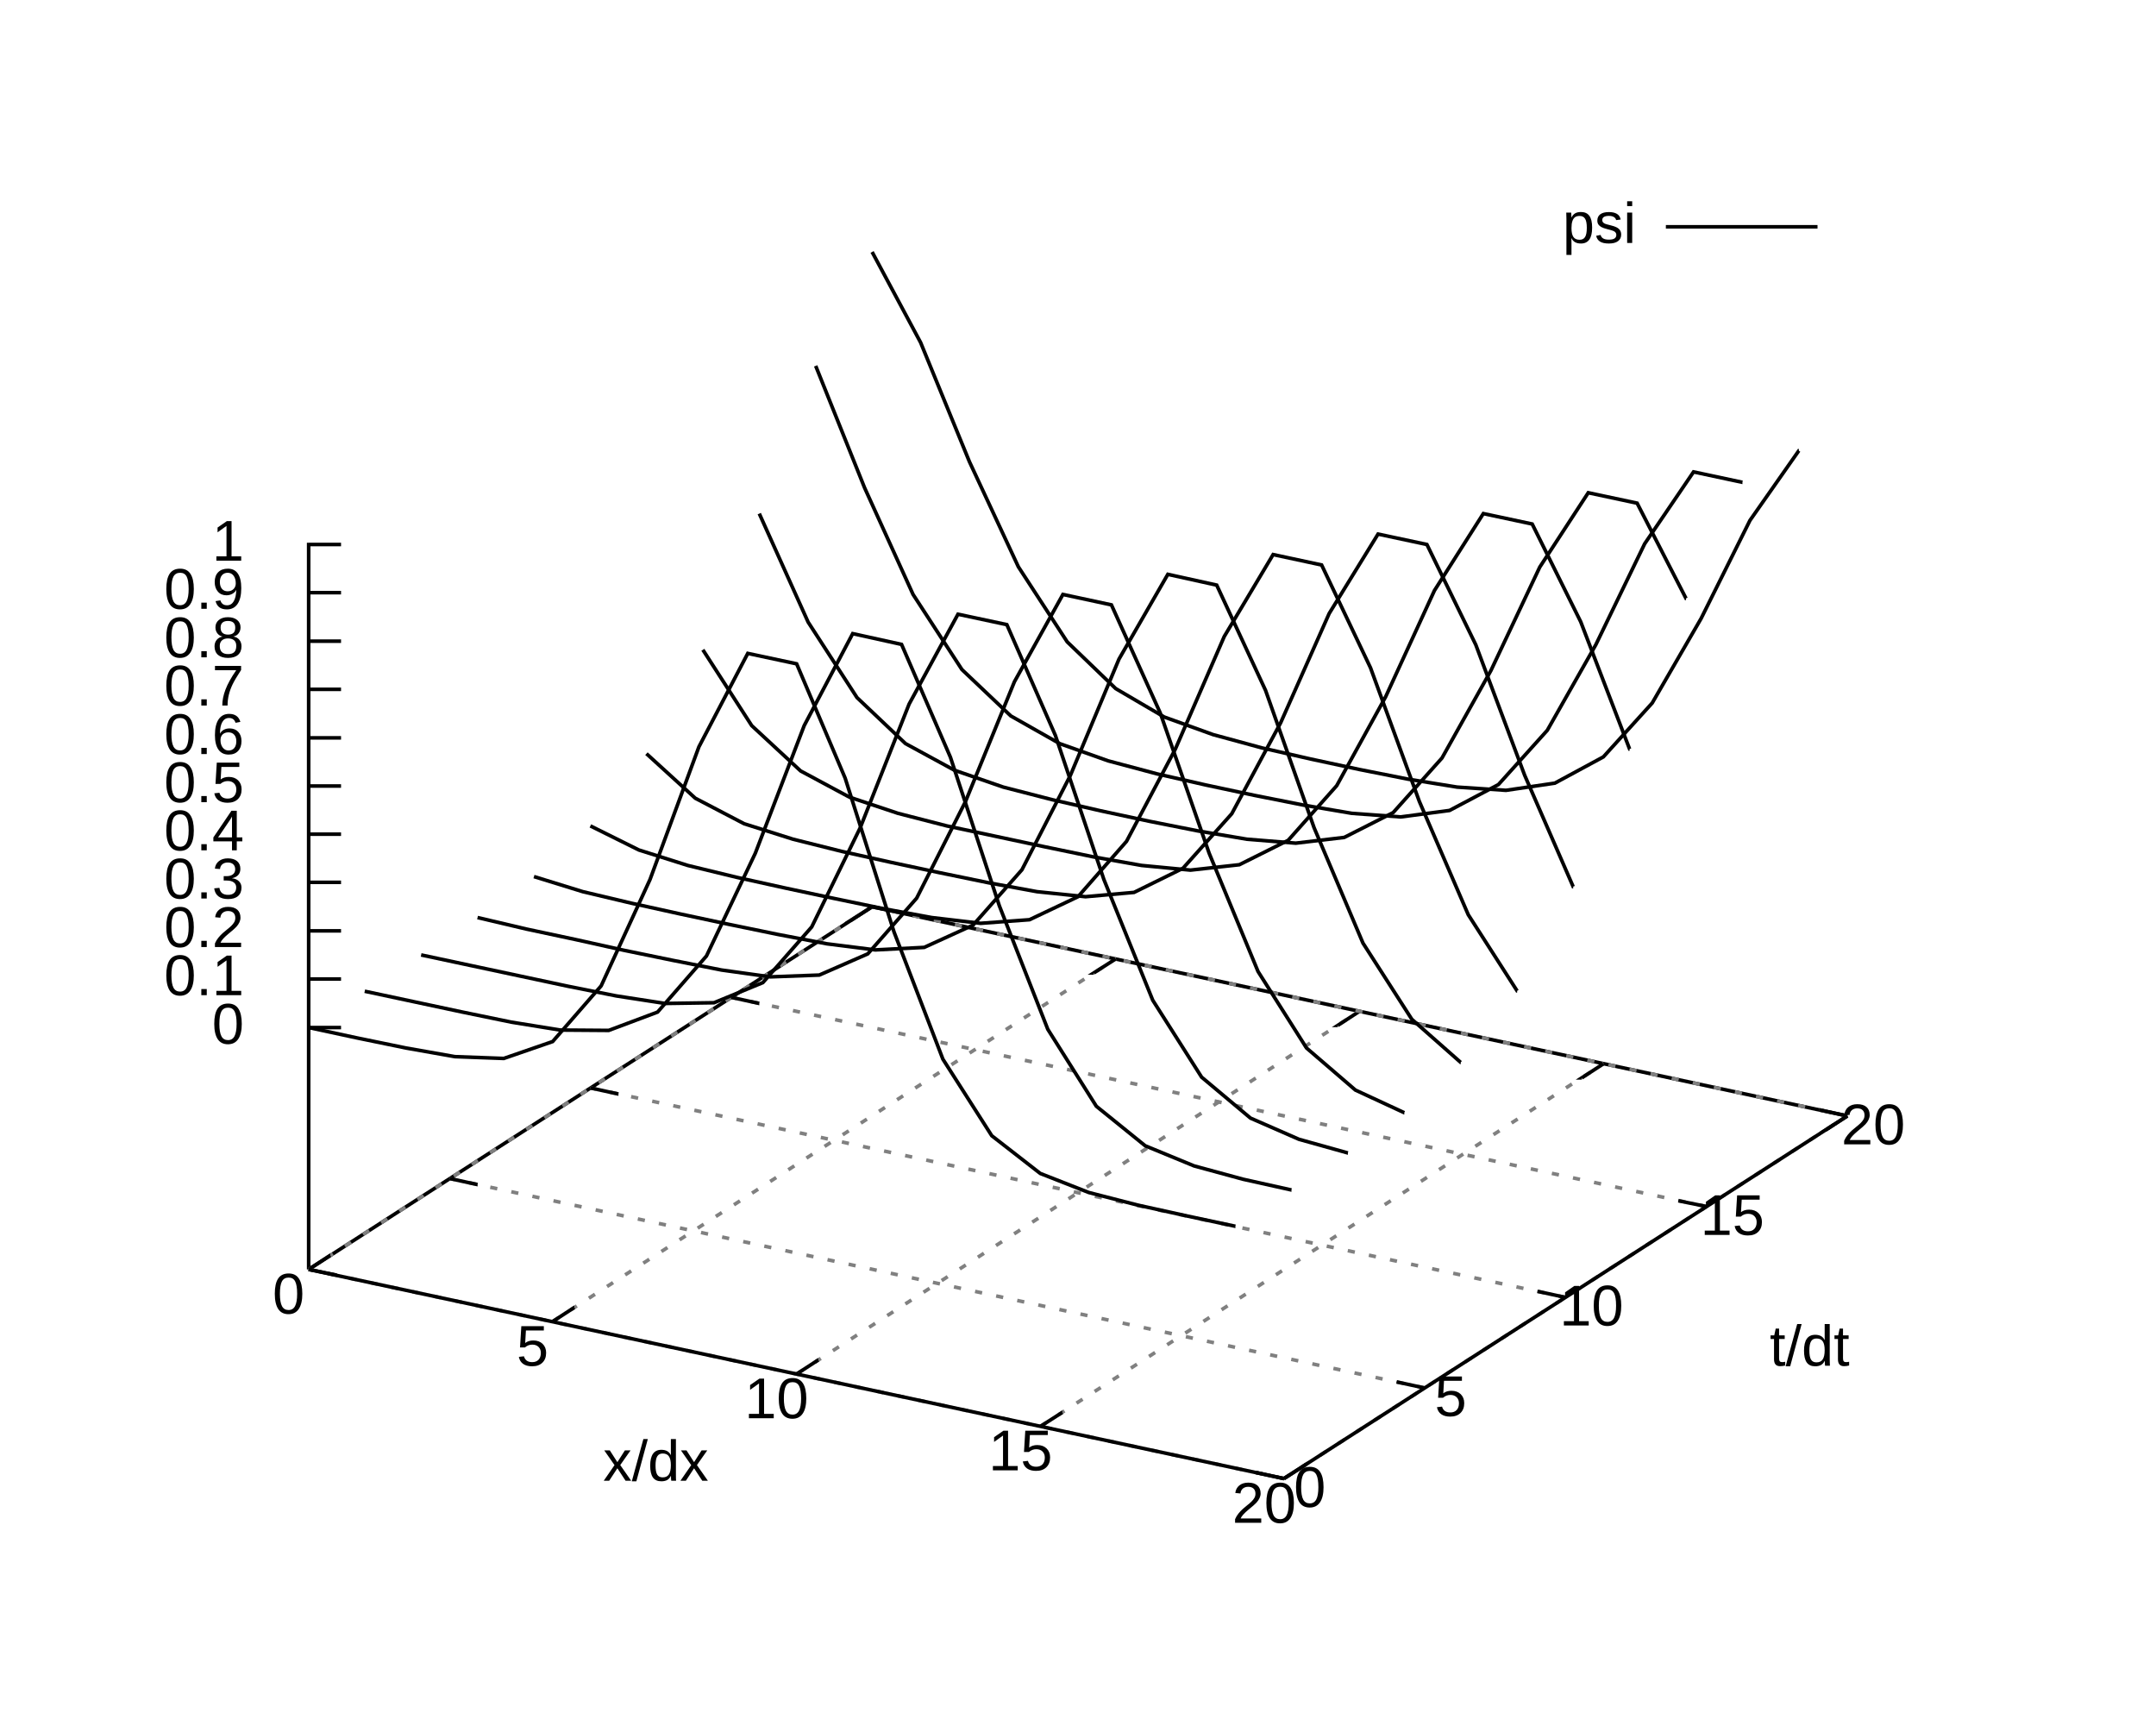
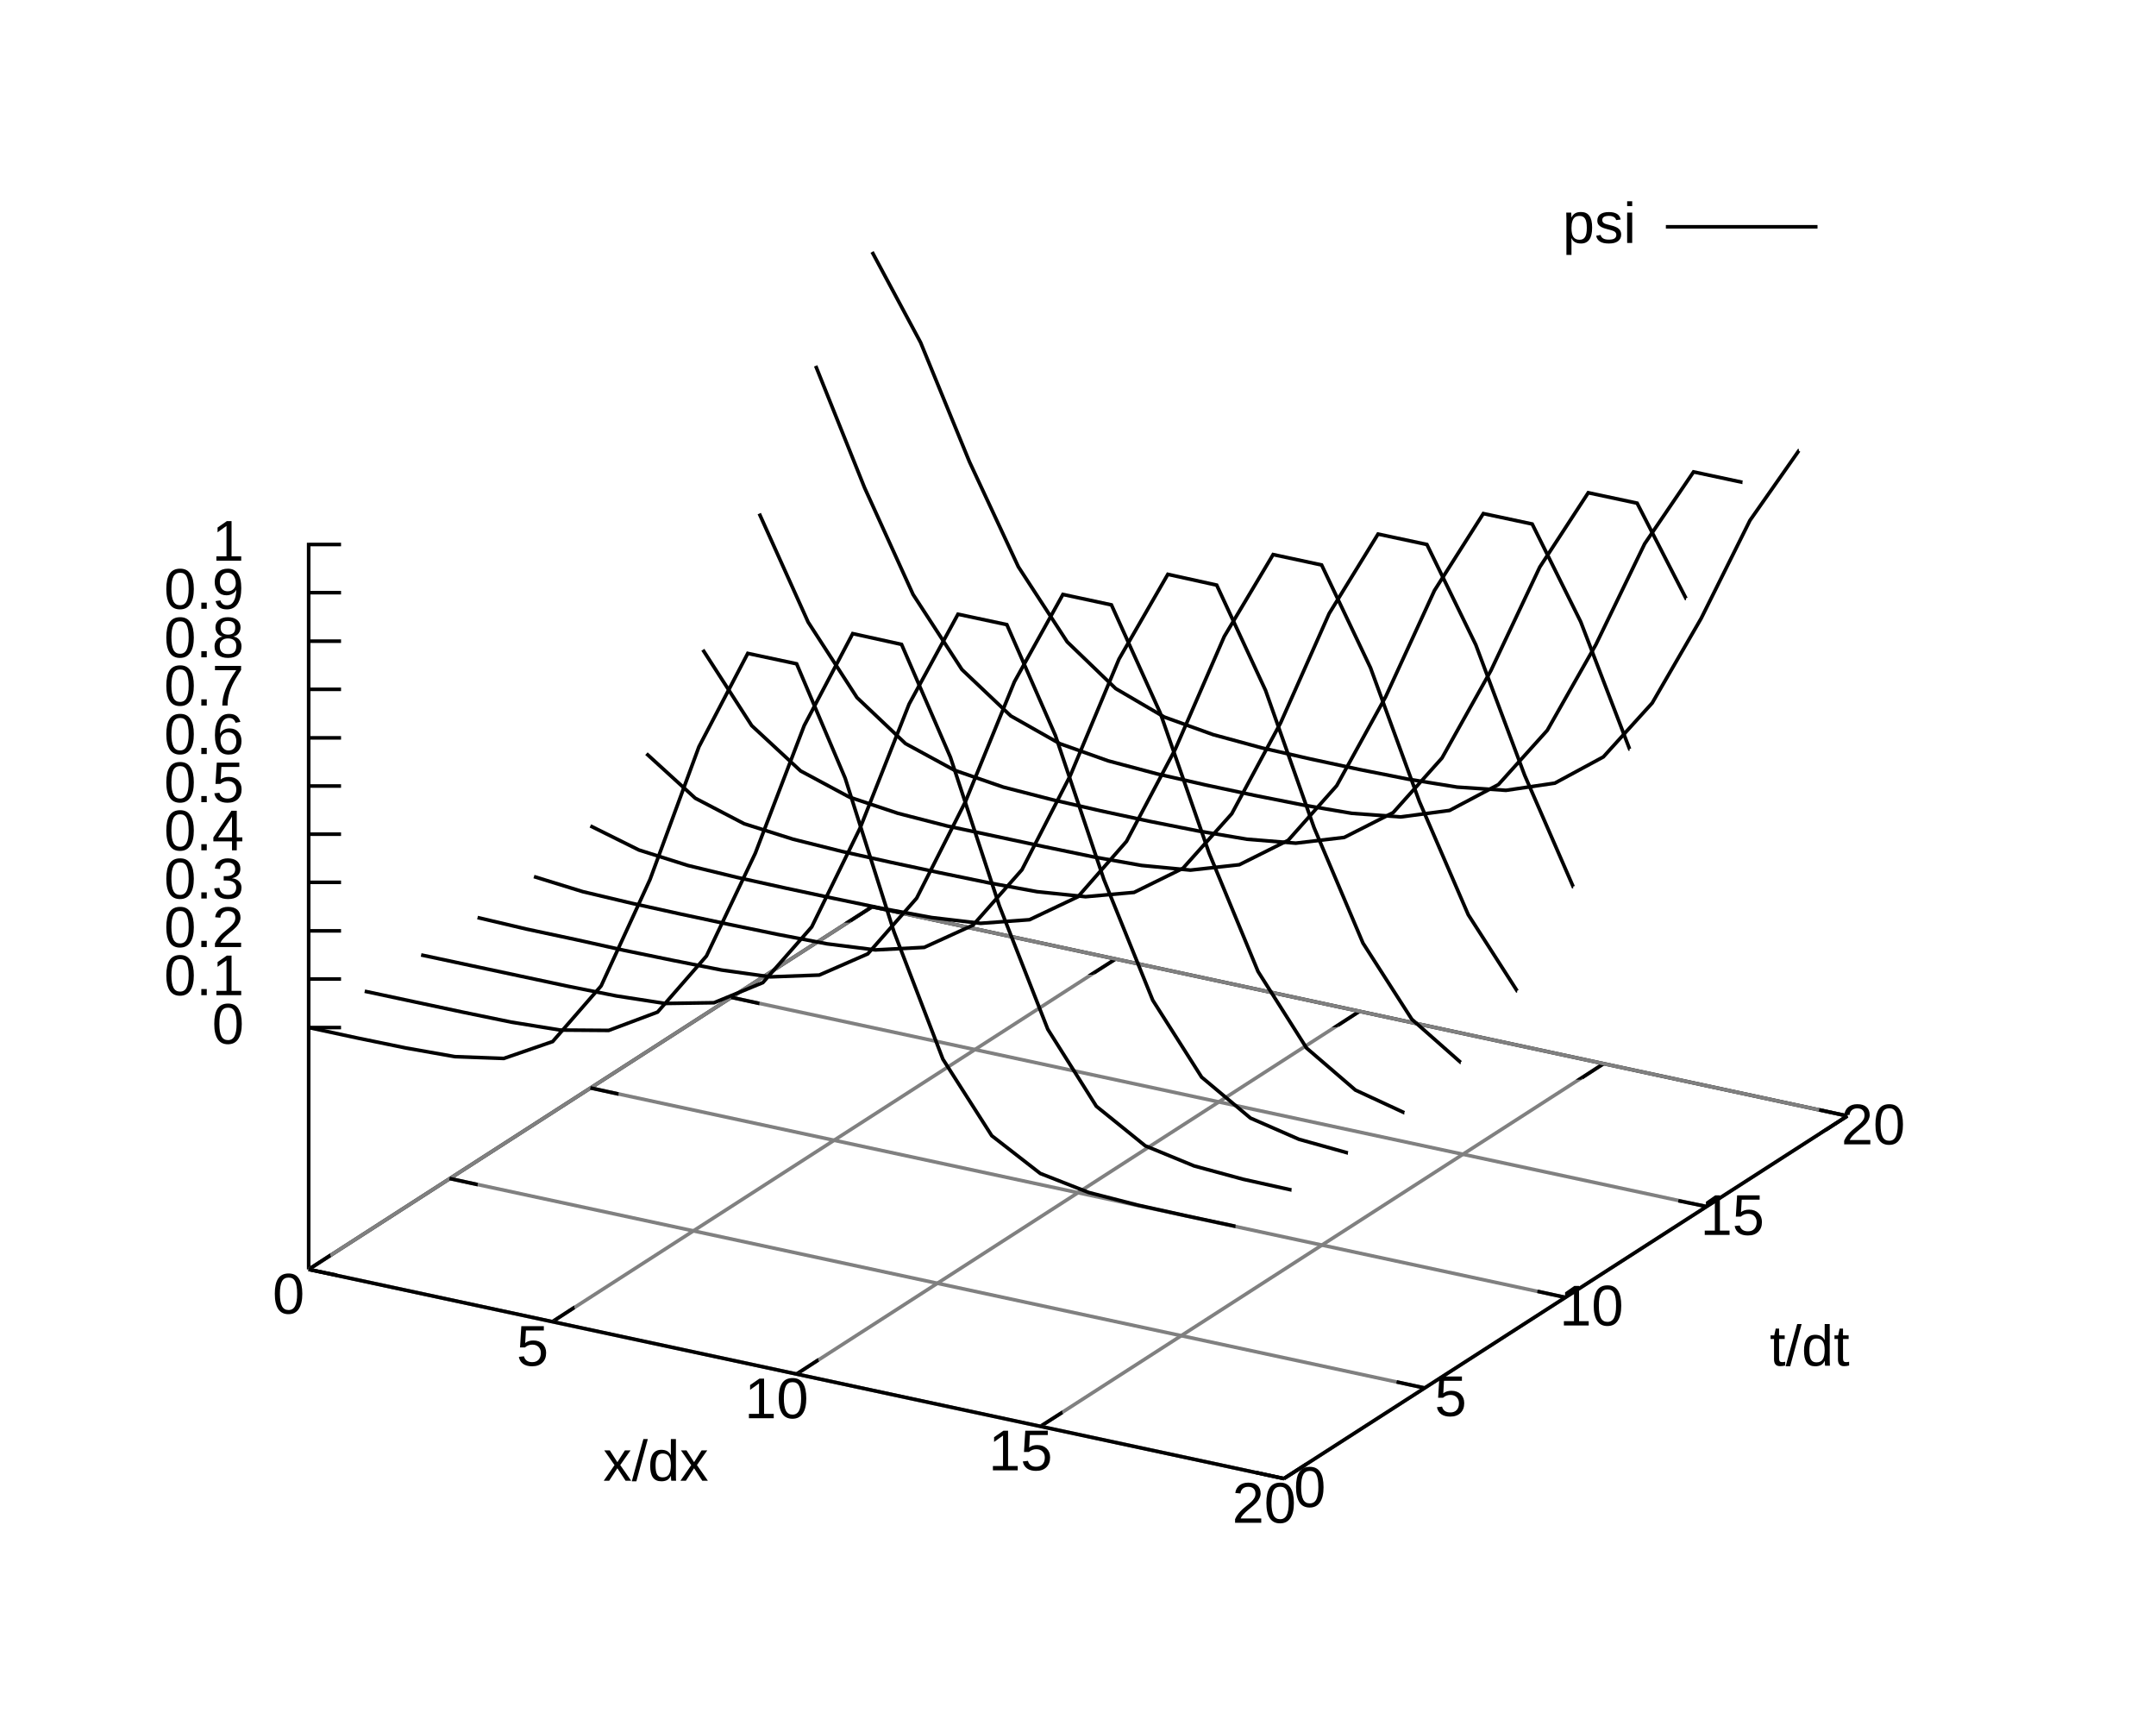
<svg xmlns="http://www.w3.org/2000/svg" xmlns:xlink="http://www.w3.org/1999/xlink" viewBox="0 0 600 480">
  <g id="gnuplot_canvas">
    <rect x="0" y="0" width="600" height="480" fill="none" />
    <defs>
      <circle id="gpDot" r="0.5" stroke-width="0.5" />
      <path id="gpPt0" stroke-width="0.222" stroke="currentColor" d="M-1,0 h2 M0,-1 v2" />
      <path id="gpPt1" stroke-width="0.222" stroke="currentColor" d="M-1,-1 L1,1 M1,-1 L-1,1" />
      <path id="gpPt2" stroke-width="0.222" stroke="currentColor" d="M-1,0 L1,0 M0,-1 L0,1 M-1,-1 L1,1 M-1,1 L1,-1" />
      <rect id="gpPt3" stroke-width="0.222" stroke="currentColor" x="-1" y="-1" width="2" height="2" />
      <rect id="gpPt4" stroke-width="0.222" stroke="currentColor" fill="currentColor" x="-1" y="-1" width="2" height="2" />
      <circle id="gpPt5" stroke-width="0.222" stroke="currentColor" cx="0" cy="0" r="1" />
      <use xlink:href="#gpPt5" id="gpPt6" fill="currentColor" stroke="none" />
      <path id="gpPt7" stroke-width="0.222" stroke="currentColor" d="M0,-1.33 L-1.33,0.67 L1.33,0.67 z" />
      <use xlink:href="#gpPt7" id="gpPt8" fill="currentColor" stroke="none" />
      <use xlink:href="#gpPt7" id="gpPt9" stroke="currentColor" transform="rotate(180)" />
      <use xlink:href="#gpPt9" id="gpPt10" fill="currentColor" stroke="none" />
      <use xlink:href="#gpPt3" id="gpPt11" stroke="currentColor" transform="rotate(45)" />
      <use xlink:href="#gpPt11" id="gpPt12" fill="currentColor" stroke="none" />
    </defs>
    <g style="fill:none; color:white; stroke:currentColor; stroke-width:1.00; stroke-linecap:butt; stroke-linejoin:miter">
</g>
    <g style="fill:none; color:black; stroke:currentColor; stroke-width:1.00; stroke-linecap:butt; stroke-linejoin:miter">
-       <path stroke="black" d="M85.9,353.2 L242.7,252.3 M514.1,310.5 L242.7,252.3 M85.9,353.2 L85.9,151.5  h0.01" />
-     </g>
-     <g style="fill:none; color:gray; stroke:currentColor; stroke-width:1.00; stroke-linecap:butt; stroke-linejoin:miter">
-       <path stroke="gray" stroke-dasharray=" 2,4" class="gridline" d="M85.9,353.2 L242.7,252.3  h0.01" />
-     </g>
-     <g style="fill:none; color:black; stroke:currentColor; stroke-width:1.00; stroke-linecap:butt; stroke-linejoin:miter">
-       <path stroke="black" d="M85.9,353.2 L91.9,349.3  h0.01" />
+       <path d="M85.9,353.2 L242.7,252.3 M514.1,310.5 L242.7,252.3 M85.9,353.2 L85.9,151.5  h0.01" />
+     </g>
+     <g style="fill:none; color:gray; stroke:currentColor; stroke-width:1.00; stroke-linecap:butt; stroke-linejoin:miter">
+       <path class="gridline" d="M85.9,353.2 L242.7,252.3  h0.01" />
+     </g>
+     <g style="fill:none; color:black; stroke:currentColor; stroke-width:1.00; stroke-linecap:butt; stroke-linejoin:miter">
+       <path d="M85.9,353.2 L91.9,349.3  h0.01" />
      <g transform="translate(80.3,365.5)" style="stroke:none; fill:black; font-family:Arial; font-size:12.00pt; text-anchor:middle">
        <text> 0</text>
      </g>
-       <path stroke="black" d="M242.7,252.3 L236.6,256.2  h0.01" />
-     </g>
-     <g style="fill:none; color:gray; stroke:currentColor; stroke-width:1.00; stroke-linecap:butt; stroke-linejoin:miter">
-       <path stroke="gray" stroke-dasharray=" 2,4" class="gridline" d="M153.8,367.7 L310.5,266.8  h0.01" />
-     </g>
-     <g style="fill:none; color:black; stroke:currentColor; stroke-width:1.00; stroke-linecap:butt; stroke-linejoin:miter">
-       <path stroke="black" d="M153.8,367.7 L159.8,363.8  h0.01" />
+       <path d="M242.7,252.3 L236.6,256.2  h0.01" />
+     </g>
+     <g style="fill:none; color:gray; stroke:currentColor; stroke-width:1.00; stroke-linecap:butt; stroke-linejoin:miter">
+       <path class="gridline" d="M153.8,367.7 L310.5,266.8  h0.01" />
+     </g>
+     <g style="fill:none; color:black; stroke:currentColor; stroke-width:1.00; stroke-linecap:butt; stroke-linejoin:miter">
+       <path d="M153.8,367.7 L159.8,363.8  h0.01" />
      <g transform="translate(148.2,380.0)" style="stroke:none; fill:black; font-family:Arial; font-size:12.00pt; text-anchor:middle">
        <text> 5</text>
      </g>
-       <path stroke="black" d="M310.5,266.8 L304.4,270.7  h0.01" />
-     </g>
-     <g style="fill:none; color:gray; stroke:currentColor; stroke-width:1.00; stroke-linecap:butt; stroke-linejoin:miter">
-       <path stroke="gray" stroke-dasharray=" 2,4" class="gridline" d="M221.7,382.3 L378.3,281.4  h0.01" />
-     </g>
-     <g style="fill:none; color:black; stroke:currentColor; stroke-width:1.00; stroke-linecap:butt; stroke-linejoin:miter">
-       <path stroke="black" d="M221.7,382.3 L227.7,378.4  h0.01" />
+       <path d="M310.5,266.8 L304.4,270.7  h0.01" />
+     </g>
+     <g style="fill:none; color:gray; stroke:currentColor; stroke-width:1.00; stroke-linecap:butt; stroke-linejoin:miter">
+       <path class="gridline" d="M221.7,382.3 L378.3,281.4  h0.01" />
+     </g>
+     <g style="fill:none; color:black; stroke:currentColor; stroke-width:1.00; stroke-linecap:butt; stroke-linejoin:miter">
+       <path d="M221.7,382.3 L227.7,378.4  h0.01" />
      <g transform="translate(216.1,394.6)" style="stroke:none; fill:black; font-family:Arial; font-size:12.00pt; text-anchor:middle">
        <text> 10</text>
      </g>
-       <path stroke="black" d="M378.3,281.4 L372.3,285.3  h0.01" />
-     </g>
-     <g style="fill:none; color:gray; stroke:currentColor; stroke-width:1.00; stroke-linecap:butt; stroke-linejoin:miter">
-       <path stroke="gray" stroke-dasharray=" 2,4" class="gridline" d="M289.5,396.9 L446.2,296.0  h0.01" />
-     </g>
-     <g style="fill:none; color:black; stroke:currentColor; stroke-width:1.00; stroke-linecap:butt; stroke-linejoin:miter">
-       <path stroke="black" d="M289.5,396.9 L295.6,393.0  h0.01" />
+       <path d="M378.3,281.4 L372.3,285.3  h0.01" />
+     </g>
+     <g style="fill:none; color:gray; stroke:currentColor; stroke-width:1.00; stroke-linecap:butt; stroke-linejoin:miter">
+       <path class="gridline" d="M289.5,396.9 L446.2,296.0  h0.01" />
+     </g>
+     <g style="fill:none; color:black; stroke:currentColor; stroke-width:1.00; stroke-linecap:butt; stroke-linejoin:miter">
+       <path d="M289.5,396.9 L295.6,393.0  h0.01" />
      <g transform="translate(284.0,409.1)" style="stroke:none; fill:black; font-family:Arial; font-size:12.00pt; text-anchor:middle">
        <text> 15</text>
      </g>
-       <path stroke="black" d="M446.2,296.0 L440.2,299.9  h0.01" />
-     </g>
-     <g style="fill:none; color:gray; stroke:currentColor; stroke-width:1.00; stroke-linecap:butt; stroke-linejoin:miter">
-       <path stroke="gray" stroke-dasharray=" 2,4" class="gridline" d="M357.3,411.4 L514.1,310.5  h0.01" />
-     </g>
-     <g style="fill:none; color:black; stroke:currentColor; stroke-width:1.00; stroke-linecap:butt; stroke-linejoin:miter">
-       <path stroke="black" d="M357.3,411.4 L363.4,407.5  h0.01" />
+       <path d="M446.2,296.0 L440.2,299.9  h0.01" />
+     </g>
+     <g style="fill:none; color:gray; stroke:currentColor; stroke-width:1.00; stroke-linecap:butt; stroke-linejoin:miter">
+       <path class="gridline" d="M357.3,411.4 L514.1,310.5  h0.01" />
+     </g>
+     <g style="fill:none; color:black; stroke:currentColor; stroke-width:1.00; stroke-linecap:butt; stroke-linejoin:miter">
+       <path d="M357.3,411.4 L363.4,407.5  h0.01" />
      <g transform="translate(351.8,423.7)" style="stroke:none; fill:black; font-family:Arial; font-size:12.00pt; text-anchor:middle">
        <text> 20</text>
      </g>
-       <path stroke="black" d="M514.1,310.5 L508.1,314.4  h0.01" />
-     </g>
-     <g style="fill:none; color:gray; stroke:currentColor; stroke-width:1.00; stroke-linecap:butt; stroke-linejoin:miter">
-       <path stroke="gray" stroke-dasharray=" 2,4" class="gridline" d="M357.3,411.4 L85.9,353.2  h0.01" />
-     </g>
-     <g style="fill:none; color:black; stroke:currentColor; stroke-width:1.00; stroke-linecap:butt; stroke-linejoin:miter">
-       <path stroke="black" d="M357.3,411.4 L349.5,409.7  h0.01" />
+       <path d="M514.1,310.5 L508.1,314.4  h0.01" />
+     </g>
+     <g style="fill:none; color:gray; stroke:currentColor; stroke-width:1.00; stroke-linecap:butt; stroke-linejoin:miter">
+       <path class="gridline" d="M357.3,411.4 L85.9,353.2  h0.01" />
+     </g>
+     <g style="fill:none; color:black; stroke:currentColor; stroke-width:1.00; stroke-linecap:butt; stroke-linejoin:miter">
+       <path d="M357.3,411.4 L349.5,409.7  h0.01" />
      <g transform="translate(364.5,419.3)" style="stroke:none; fill:black; font-family:Arial; font-size:12.00pt; text-anchor:middle">
        <text> 0</text>
      </g>
-       <path stroke="black" d="M85.9,353.2 L93.7,354.8  h0.01" />
-     </g>
-     <g style="fill:none; color:gray; stroke:currentColor; stroke-width:1.00; stroke-linecap:butt; stroke-linejoin:miter">
-       <path stroke="gray" stroke-dasharray=" 2,4" class="gridline" d="M396.5,386.2 L125.1,327.9  h0.01" />
-     </g>
-     <g style="fill:none; color:black; stroke:currentColor; stroke-width:1.00; stroke-linecap:butt; stroke-linejoin:miter">
-       <path stroke="black" d="M396.5,386.2 L388.7,384.5  h0.01" />
+       <path d="M85.9,353.2 L93.7,354.8  h0.01" />
+     </g>
+     <g style="fill:none; color:gray; stroke:currentColor; stroke-width:1.00; stroke-linecap:butt; stroke-linejoin:miter">
+       <path class="gridline" d="M396.5,386.2 L125.1,327.9  h0.01" />
+     </g>
+     <g style="fill:none; color:black; stroke:currentColor; stroke-width:1.00; stroke-linecap:butt; stroke-linejoin:miter">
+       <path d="M396.5,386.2 L388.7,384.5  h0.01" />
      <g transform="translate(403.7,394.0)" style="stroke:none; fill:black; font-family:Arial; font-size:12.00pt; text-anchor:middle">
        <text> 5</text>
      </g>
-       <path stroke="black" d="M125.1,327.9 L132.9,329.6  h0.01" />
-     </g>
-     <g style="fill:none; color:gray; stroke:currentColor; stroke-width:1.00; stroke-linecap:butt; stroke-linejoin:miter">
-       <path stroke="gray" stroke-dasharray=" 2,4" class="gridline" d="M435.7,361.0 L164.3,302.7  h0.01" />
-     </g>
-     <g style="fill:none; color:black; stroke:currentColor; stroke-width:1.00; stroke-linecap:butt; stroke-linejoin:miter">
-       <path stroke="black" d="M435.7,361.0 L427.9,359.3  h0.01" />
+       <path d="M125.1,327.9 L132.9,329.6  h0.01" />
+     </g>
+     <g style="fill:none; color:gray; stroke:currentColor; stroke-width:1.00; stroke-linecap:butt; stroke-linejoin:miter">
+       <path class="gridline" d="M435.7,361.0 L164.3,302.7  h0.01" />
+     </g>
+     <g style="fill:none; color:black; stroke:currentColor; stroke-width:1.00; stroke-linecap:butt; stroke-linejoin:miter">
+       <path d="M435.7,361.0 L427.9,359.3  h0.01" />
      <g transform="translate(442.9,368.8)" style="stroke:none; fill:black; font-family:Arial; font-size:12.00pt; text-anchor:middle">
        <text> 10</text>
      </g>
-       <path stroke="black" d="M164.3,302.7 L172.1,304.4  h0.01" />
-     </g>
-     <g style="fill:none; color:gray; stroke:currentColor; stroke-width:1.00; stroke-linecap:butt; stroke-linejoin:miter">
-       <path stroke="gray" stroke-dasharray=" 2,4" class="gridline" d="M474.9,335.7 L203.5,277.5  h0.01" />
-     </g>
-     <g style="fill:none; color:black; stroke:currentColor; stroke-width:1.00; stroke-linecap:butt; stroke-linejoin:miter">
-       <path stroke="black" d="M474.9,335.7 L467.1,334.1  h0.01" />
+       <path d="M164.3,302.7 L172.1,304.4  h0.01" />
+     </g>
+     <g style="fill:none; color:gray; stroke:currentColor; stroke-width:1.00; stroke-linecap:butt; stroke-linejoin:miter">
+       <path class="gridline" d="M474.9,335.7 L203.5,277.5  h0.01" />
+     </g>
+     <g style="fill:none; color:black; stroke:currentColor; stroke-width:1.00; stroke-linecap:butt; stroke-linejoin:miter">
+       <path d="M474.9,335.7 L467.1,334.1  h0.01" />
      <g transform="translate(482.1,343.6)" style="stroke:none; fill:black; font-family:Arial; font-size:12.00pt; text-anchor:middle">
        <text> 15</text>
      </g>
-       <path stroke="black" d="M203.5,277.5 L211.3,279.2  h0.01" />
-     </g>
-     <g style="fill:none; color:gray; stroke:currentColor; stroke-width:1.00; stroke-linecap:butt; stroke-linejoin:miter">
-       <path stroke="gray" stroke-dasharray=" 2,4" class="gridline" d="M514.1,310.5 L242.7,252.3  h0.01" />
-     </g>
-     <g style="fill:none; color:black; stroke:currentColor; stroke-width:1.00; stroke-linecap:butt; stroke-linejoin:miter">
-       <path stroke="black" d="M514.1,310.5 L506.3,308.8  h0.01" />
+       <path d="M203.5,277.5 L211.3,279.2  h0.01" />
+     </g>
+     <g style="fill:none; color:gray; stroke:currentColor; stroke-width:1.00; stroke-linecap:butt; stroke-linejoin:miter">
+       <path class="gridline" d="M514.1,310.5 L242.7,252.3  h0.01" />
+     </g>
+     <g style="fill:none; color:black; stroke:currentColor; stroke-width:1.00; stroke-linecap:butt; stroke-linejoin:miter">
+       <path d="M514.1,310.5 L506.3,308.8  h0.01" />
      <g transform="translate(521.3,318.4)" style="stroke:none; fill:black; font-family:Arial; font-size:12.00pt; text-anchor:middle">
        <text> 20</text>
      </g>
-       <path stroke="black" d="M242.7,252.3 L250.5,253.9 M85.9,285.9 L94.9,285.9  h0.01" />
+       <path d="M242.7,252.3 L250.5,253.9 M85.9,285.9 L94.9,285.9  h0.01" />
      <g transform="translate(67.9,290.4)" style="stroke:none; fill:black; font-family:Arial; font-size:12.00pt; text-anchor:end">
        <text> 0</text>
      </g>
-       <path stroke="black" d="M85.9,272.4 L94.9,272.4  h0.01" />
+       <path d="M85.9,272.4 L94.9,272.4  h0.01" />
      <g transform="translate(67.9,276.9)" style="stroke:none; fill:black; font-family:Arial; font-size:12.00pt; text-anchor:end">
        <text> 0.1</text>
      </g>
-       <path stroke="black" d="M85.9,259.0 L94.9,259.0  h0.01" />
+       <path d="M85.9,259.0 L94.9,259.0  h0.01" />
      <g transform="translate(67.9,263.5)" style="stroke:none; fill:black; font-family:Arial; font-size:12.00pt; text-anchor:end">
        <text> 0.2</text>
      </g>
-       <path stroke="black" d="M85.9,245.5 L94.9,245.5  h0.01" />
+       <path d="M85.9,245.5 L94.9,245.5  h0.01" />
      <g transform="translate(67.9,250.0)" style="stroke:none; fill:black; font-family:Arial; font-size:12.00pt; text-anchor:end">
        <text> 0.3</text>
      </g>
-       <path stroke="black" d="M85.9,232.1 L94.9,232.1  h0.01" />
+       <path d="M85.9,232.1 L94.9,232.1  h0.01" />
      <g transform="translate(67.9,236.6)" style="stroke:none; fill:black; font-family:Arial; font-size:12.00pt; text-anchor:end">
        <text> 0.4</text>
      </g>
-       <path stroke="black" d="M85.9,218.7 L94.9,218.7  h0.01" />
+       <path d="M85.9,218.7 L94.9,218.7  h0.01" />
      <g transform="translate(67.9,223.2)" style="stroke:none; fill:black; font-family:Arial; font-size:12.00pt; text-anchor:end">
        <text> 0.5</text>
      </g>
-       <path stroke="black" d="M85.9,205.3 L94.9,205.3  h0.01" />
+       <path d="M85.9,205.3 L94.9,205.3  h0.01" />
      <g transform="translate(67.9,209.8)" style="stroke:none; fill:black; font-family:Arial; font-size:12.00pt; text-anchor:end">
        <text> 0.6</text>
      </g>
-       <path stroke="black" d="M85.9,191.8 L94.9,191.8  h0.01" />
+       <path d="M85.9,191.8 L94.9,191.8  h0.01" />
      <g transform="translate(67.9,196.3)" style="stroke:none; fill:black; font-family:Arial; font-size:12.00pt; text-anchor:end">
        <text> 0.7</text>
      </g>
-       <path stroke="black" d="M85.9,178.4 L94.9,178.4  h0.01" />
+       <path d="M85.9,178.4 L94.9,178.4  h0.01" />
      <g transform="translate(67.9,182.9)" style="stroke:none; fill:black; font-family:Arial; font-size:12.00pt; text-anchor:end">
        <text> 0.8</text>
      </g>
-       <path stroke="black" d="M85.9,164.9 L94.9,164.9  h0.01" />
+       <path d="M85.9,164.9 L94.9,164.9  h0.01" />
      <g transform="translate(67.9,169.4)" style="stroke:none; fill:black; font-family:Arial; font-size:12.00pt; text-anchor:end">
        <text> 0.9</text>
      </g>
-       <path stroke="black" d="M85.9,151.5 L94.9,151.5  h0.01" />
+       <path d="M85.9,151.5 L94.9,151.5  h0.01" />
      <g transform="translate(67.9,156.0)" style="stroke:none; fill:black; font-family:Arial; font-size:12.00pt; text-anchor:end">
        <text> 1</text>
      </g>
    </g>
    <g id="gnuplot_plot_1">
      <g style="fill:none; color:red; stroke:currentColor; stroke-width:1.00; stroke-linecap:butt; stroke-linejoin:miter">
</g>
    </g>
    <g id="gnuplot_plot_2">
      <g transform="translate(455.3,67.6)" style="stroke:none; fill:black; font-family:Arial; font-size:12.00pt; text-anchor:end">
        <text>psi</text>
      </g>
      <g style="fill:none; color:black; stroke:currentColor; stroke-width:1.00; stroke-linecap:butt; stroke-linejoin:miter">
-         <path stroke="black" d="M463.6,63.1 L505.8,63.1 M85.9,285.9 L99.4,288.8 L113.0,291.6 L126.6,294.0 L140.2,294.5 L153.8,289.8    L167.3,274.3 L180.9,244.7 L194.5,207.8 L208.1,181.8 L221.7,184.7 L235.2,216.5 L248.8,259.3 L262.4,294.7    L276.0,316.0 L289.5,326.5 L303.0,331.8 L316.6,335.3 L330.2,338.3 L343.8,341.2  h0.01" />
+         <path d="M463.6,63.1 L505.8,63.1 M85.9,285.9 L99.4,288.8 L113.0,291.6 L126.6,294.0 L140.2,294.5 L153.8,289.8    L167.3,274.3 L180.9,244.7 L194.5,207.8 L208.1,181.8 L221.7,184.7 L235.2,216.5 L248.8,259.3 L262.4,294.7    L276.0,316.0 L289.5,326.5 L303.0,331.8 L316.6,335.3 L330.2,338.3 L343.8,341.2  h0.01" />
      </g>
    </g>
    <g id="gnuplot_plot_3">
      <g style="fill:none; color:black; stroke:currentColor; stroke-width:1.00; stroke-linecap:butt; stroke-linejoin:miter">
-         <path stroke="black" d="M101.5,275.8 L115.1,278.7 L128.7,281.6 L142.3,284.4 L155.9,286.6 L169.4,286.7 L183.0,281.6 L196.6,266.0    L210.2,237.4 L223.8,201.9 L237.3,176.3 L250.9,179.3 L264.5,210.7 L278.1,252.0 L291.6,286.4 L305.1,307.8    L318.7,318.8 L332.3,324.4 L345.9,328.1 L359.4,331.1  h0.01" />
+         <path d="M101.5,275.8 L115.1,278.7 L128.7,281.6 L142.3,284.4 L155.9,286.6 L169.4,286.7 L183.0,281.6 L196.6,266.0    L210.2,237.4 L223.8,201.9 L237.3,176.3 L250.9,179.3 L264.5,210.7 L278.1,252.0 L291.6,286.4 L305.1,307.8    L318.7,318.8 L332.3,324.4 L345.9,328.1 L359.4,331.1  h0.01" />
      </g>
    </g>
    <g id="gnuplot_plot_4">
      <g style="fill:none; color:black; stroke:currentColor; stroke-width:1.00; stroke-linecap:butt; stroke-linejoin:miter">
-         <path stroke="black" d="M117.2,265.7 L130.8,268.6 L144.4,271.5 L158.0,274.4 L171.5,277.1 L185.1,279.2 L198.7,279.0 L212.3,273.4    L225.9,257.9 L239.4,230.3 L253.0,195.9 L266.6,170.9 L280.2,173.8 L293.7,204.6 L307.2,244.7 L320.8,278.3    L334.4,299.7 L348.0,311.1 L361.5,317.0 L375.1,320.8  h0.01" />
+         <path d="M117.2,265.7 L130.8,268.6 L144.4,271.5 L158.0,274.4 L171.5,277.1 L185.1,279.2 L198.7,279.0 L212.3,273.4    L225.9,257.9 L239.4,230.3 L253.0,195.9 L266.6,170.9 L280.2,173.8 L293.7,204.6 L307.2,244.7 L320.8,278.3    L334.4,299.7 L348.0,311.1 L361.5,317.0 L375.1,320.8  h0.01" />
      </g>
    </g>
    <g id="gnuplot_plot_5">
      <g style="fill:none; color:black; stroke:currentColor; stroke-width:1.00; stroke-linecap:butt; stroke-linejoin:miter">
-         <path stroke="black" d="M132.9,255.3 L146.5,258.5 L160.1,261.4 L173.6,264.4 L187.2,267.2 L200.8,269.9 L214.4,271.8 L228.0,271.3    L241.5,265.4 L255.1,249.9 L268.7,223.0 L282.3,189.7 L295.8,165.4 L309.3,168.3 L322.9,198.4 L336.5,237.4    L350.1,270.3 L363.6,291.6 L377.2,303.3 L390.8,309.6  h0.01" />
+         <path d="M132.9,255.3 L146.5,258.5 L160.1,261.4 L173.6,264.4 L187.2,267.2 L200.8,269.9 L214.4,271.8 L228.0,271.3    L241.5,265.4 L255.1,249.9 L268.7,223.0 L282.3,189.7 L295.8,165.4 L309.3,168.3 L322.9,198.4 L336.5,237.4    L350.1,270.3 L363.6,291.6 L377.2,303.3 L390.8,309.6  h0.01" />
      </g>
    </g>
    <g id="gnuplot_plot_6">
      <g style="fill:none; color:black; stroke:currentColor; stroke-width:1.00; stroke-linecap:butt; stroke-linejoin:miter">
-         <path stroke="black" d="M148.6,243.9 L162.2,248.1 L175.7,251.3 L189.3,254.3 L202.9,257.2 L216.5,260.0 L230.1,262.6 L243.6,264.3    L257.2,263.6 L270.8,257.4 L284.4,242.0 L297.9,215.7 L311.4,183.4 L325.0,159.8 L338.6,162.8 L352.2,192.1    L365.7,230.3 L379.3,262.4 L392.9,283.6 L406.5,295.6  h0.01" />
+         <path d="M148.6,243.9 L162.2,248.1 L175.7,251.3 L189.3,254.3 L202.9,257.2 L216.5,260.0 L230.1,262.6 L243.6,264.3    L257.2,263.6 L270.8,257.4 L284.4,242.0 L297.9,215.7 L311.4,183.4 L325.0,159.8 L338.6,162.8 L352.2,192.1    L365.7,230.3 L379.3,262.4 L392.9,283.6 L406.5,295.6  h0.01" />
      </g>
    </g>
    <g id="gnuplot_plot_7">
      <g style="fill:none; color:black; stroke:currentColor; stroke-width:1.00; stroke-linecap:butt; stroke-linejoin:miter">
-         <path stroke="black" d="M164.3,229.8 L177.8,236.5 L191.4,240.8 L205.0,244.1 L218.6,247.1 L232.2,250.0 L245.7,252.8 L259.3,255.3    L272.9,256.9 L286.5,255.9 L300.0,249.5 L313.5,234.1 L327.1,208.4 L340.7,177.1 L354.3,154.3 L367.8,157.2    L381.4,185.8 L395.0,223.0 L408.6,254.5 L422.2,275.7  h0.01" />
+         <path d="M164.3,229.8 L177.8,236.5 L191.4,240.8 L205.0,244.1 L218.6,247.1 L232.2,250.0 L245.7,252.8 L259.3,255.3    L272.9,256.9 L286.5,255.9 L300.0,249.5 L313.5,234.1 L327.1,208.4 L340.7,177.1 L354.3,154.3 L367.8,157.2    L381.4,185.8 L395.0,223.0 L408.6,254.5 L422.2,275.7  h0.01" />
      </g>
    </g>
    <g id="gnuplot_plot_8">
      <g style="fill:none; color:black; stroke:currentColor; stroke-width:1.00; stroke-linecap:butt; stroke-linejoin:miter">
-         <path stroke="black" d="M179.9,209.7 L193.5,222.1 L207.1,229.2 L220.7,233.5 L234.3,236.9 L247.8,239.9 L261.4,242.8 L275.0,245.6    L288.6,248.1 L302.1,249.5 L315.6,248.3 L329.2,241.6 L342.8,226.4 L356.4,201.1 L369.9,170.7 L383.5,148.6    L397.1,151.5 L410.7,179.4 L424.3,215.7 L437.8,246.7  h0.01" />
+         <path d="M179.9,209.7 L193.5,222.1 L207.1,229.2 L220.7,233.5 L234.3,236.9 L247.8,239.9 L261.4,242.8 L275.0,245.6    L288.6,248.1 L302.1,249.5 L315.6,248.3 L329.2,241.6 L342.8,226.4 L356.4,201.1 L369.9,170.7 L383.5,148.6    L397.1,151.5 L410.7,179.4 L424.3,215.7 L437.8,246.7  h0.01" />
      </g>
    </g>
    <g id="gnuplot_plot_9">
      <g style="fill:none; color:black; stroke:currentColor; stroke-width:1.00; stroke-linecap:butt; stroke-linejoin:miter">
-         <path stroke="black" d="M195.6,180.8 L209.2,201.9 L222.8,214.5 L236.4,221.8 L249.9,226.3 L263.5,229.8 L277.1,232.7 L290.7,235.6    L304.2,238.4 L317.7,240.8 L331.3,242.1 L344.9,240.6 L358.5,233.8 L372.0,218.6 L385.6,193.9 L399.2,164.3    L412.8,142.9 L426.4,145.8 L439.9,173.0 L453.5,208.4  h0.01" />
+         <path d="M195.6,180.8 L209.2,201.9 L222.8,214.5 L236.4,221.8 L249.9,226.3 L263.5,229.8 L277.1,232.7 L290.7,235.6    L304.2,238.4 L317.7,240.8 L331.3,242.1 L344.9,240.6 L358.5,233.8 L372.0,218.6 L385.6,193.9 L399.2,164.3    L412.8,142.9 L426.4,145.8 L439.9,173.0 L453.5,208.4  h0.01" />
      </g>
    </g>
    <g id="gnuplot_plot_10">
      <g style="fill:none; color:black; stroke:currentColor; stroke-width:1.00; stroke-linecap:butt; stroke-linejoin:miter">
-         <path stroke="black" d="M211.3,142.9 L224.9,173.1 L238.5,194.1 L252.0,206.9 L265.6,214.3 L279.2,219.0 L292.8,222.5 L306.3,225.6    L319.8,228.5 L333.4,231.2 L347.0,233.5 L360.6,234.6 L374.1,233.0 L387.7,226.1 L401.3,210.9 L414.9,186.6    L428.5,157.8 L442.0,137.1 L455.6,140.0 L469.2,166.5  h0.01" />
+         <path d="M211.3,142.9 L224.9,173.1 L238.5,194.1 L252.0,206.9 L265.6,214.3 L279.2,219.0 L292.8,222.5 L306.3,225.6    L319.8,228.5 L333.4,231.2 L347.0,233.5 L360.6,234.6 L374.1,233.0 L387.7,226.1 L401.3,210.9 L414.9,186.6    L428.5,157.8 L442.0,137.1 L455.6,140.0 L469.2,166.5  h0.01" />
      </g>
    </g>
    <g id="gnuplot_plot_11">
      <g style="fill:none; color:black; stroke:currentColor; stroke-width:1.00; stroke-linecap:butt; stroke-linejoin:miter">
-         <path stroke="black" d="M227.0,101.8 L240.6,135.7 L254.1,165.4 L267.7,186.3 L281.3,199.2 L294.9,206.9 L308.4,211.7 L321.9,215.3    L335.5,218.4 L349.1,221.3 L362.7,224.0 L376.2,226.3 L389.8,227.3 L403.4,225.5 L417.0,218.3 L430.6,203.2    L444.1,179.4 L457.7,151.3 L471.3,131.3 L484.9,134.2  h0.01" />
+         <path d="M227.0,101.8 L240.6,135.7 L254.1,165.4 L267.7,186.3 L281.3,199.2 L294.9,206.9 L308.4,211.7 L321.9,215.3    L335.5,218.4 L349.1,221.3 L362.7,224.0 L376.2,226.3 L389.8,227.3 L403.4,225.5 L417.0,218.3 L430.6,203.2    L444.1,179.4 L457.7,151.3 L471.3,131.3 L484.9,134.2  h0.01" />
      </g>
    </g>
    <g id="gnuplot_plot_12">
      <g style="fill:none; color:black; stroke:currentColor; stroke-width:1.00; stroke-linecap:butt; stroke-linejoin:miter">
-         <path stroke="black" d="M242.7,70.1 L256.2,95.3 L269.8,128.5 L283.4,157.7 L297.0,178.6 L310.5,191.6 L324.0,199.5 L337.6,204.4    L351.2,208.1 L364.8,211.2 L378.3,214.1 L391.9,216.8 L405.5,219.0 L419.1,219.9 L432.7,217.9 L446.2,210.6    L459.8,195.6 L473.4,172.1 L487.0,144.8 L500.6,125.4  h0.01" />
-       </g>
-     </g>
-     <g style="fill:none; color:black; stroke:currentColor; stroke-width:1.00; stroke-linecap:butt; stroke-linejoin:miter">
-       <path stroke="black" d="M514.1,310.5 L357.3,411.4 M85.9,353.2 L357.3,411.4  h0.01" />
+         <path d="M242.7,70.1 L256.2,95.3 L269.8,128.5 L283.4,157.7 L297.0,178.6 L310.5,191.6 L324.0,199.5 L337.6,204.4    L351.2,208.1 L364.8,211.2 L378.3,214.1 L391.9,216.8 L405.5,219.0 L419.1,219.9 L432.7,217.9 L446.2,210.6    L459.8,195.6 L473.4,172.1 L487.0,144.8 L500.6,125.4  h0.01" />
+       </g>
+     </g>
+     <g style="fill:none; color:black; stroke:currentColor; stroke-width:1.00; stroke-linecap:butt; stroke-linejoin:miter">
+       <path d="M514.1,310.5 L357.3,411.4 M85.9,353.2 L357.3,411.4  h0.01" />
      <g transform="translate(182.5,412.0)" style="stroke:none; fill:black; font-family:Arial; font-size:12.00pt; text-anchor:middle">
        <text>x/dx</text>
      </g>
      <g transform="translate(503.6,380.0)" style="stroke:none; fill:black; font-family:Arial; font-size:12.00pt; text-anchor:middle">
        <text>t/dt</text>
      </g>
    </g>
  </g>
</svg>
